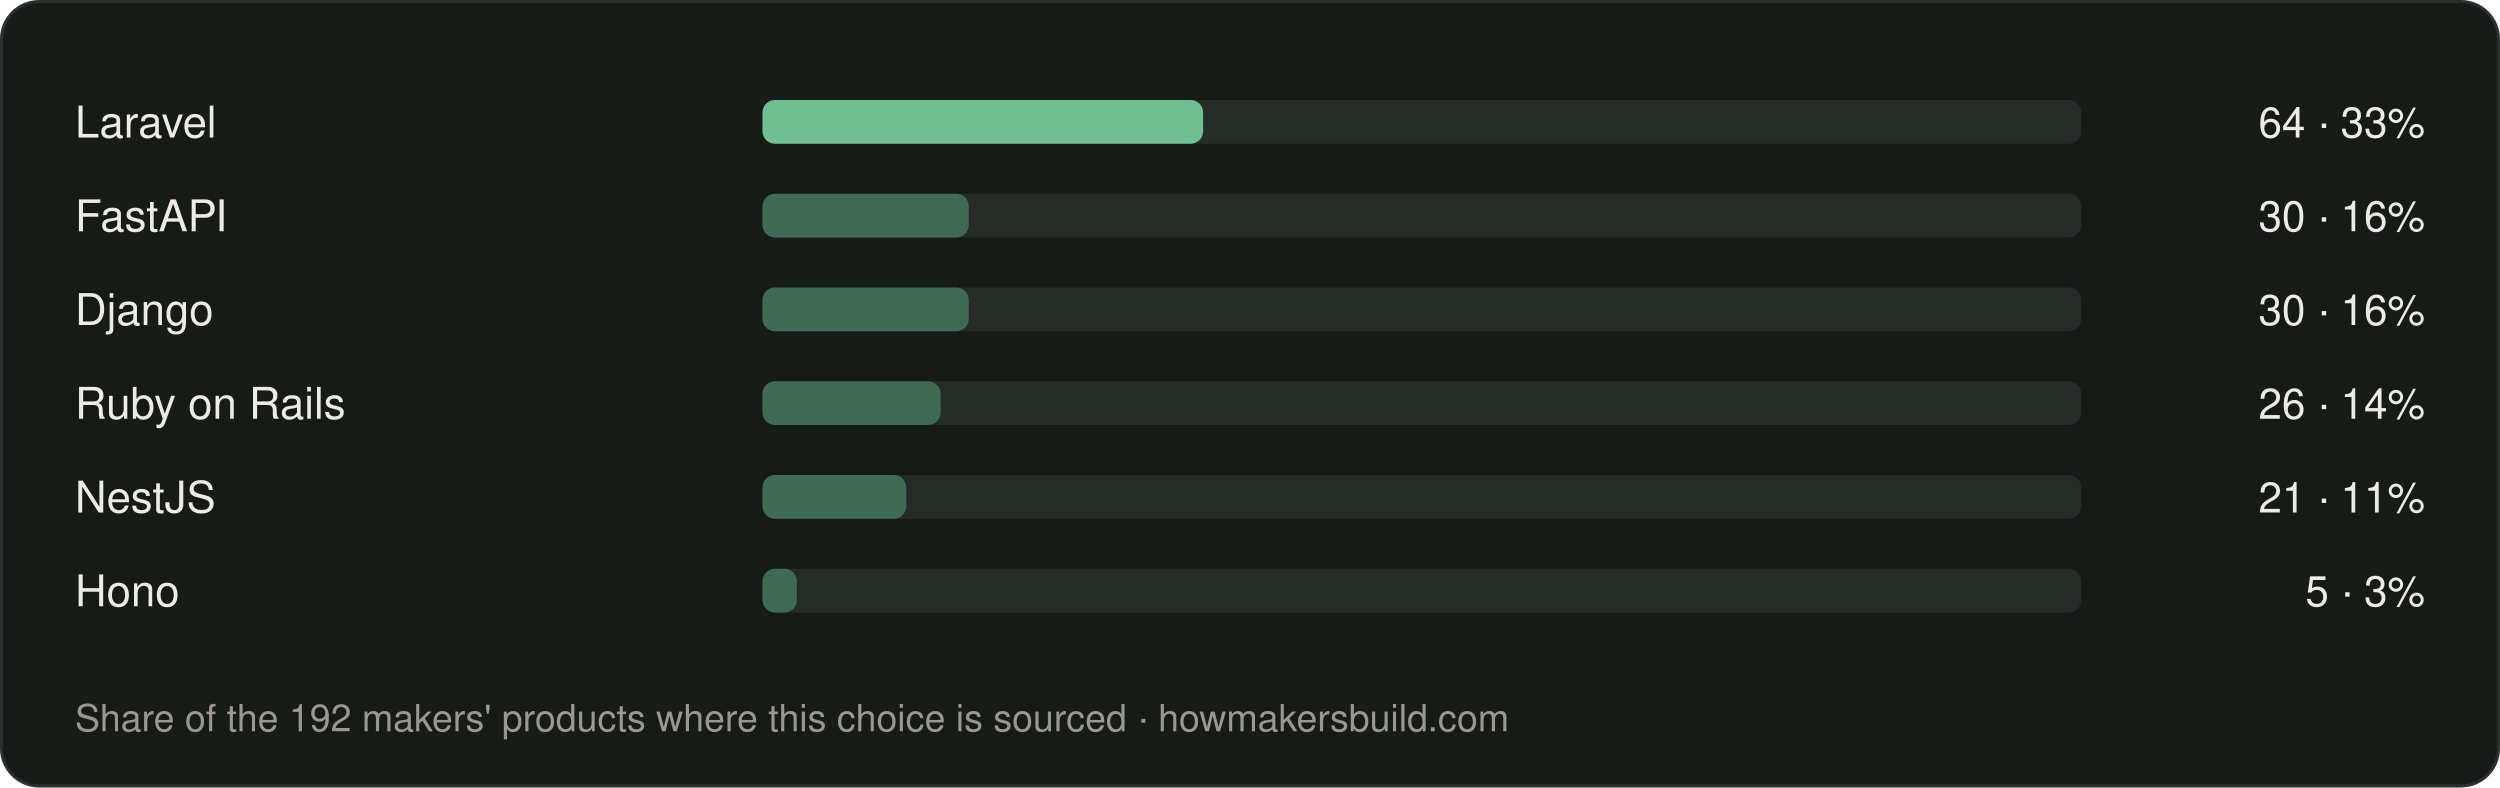
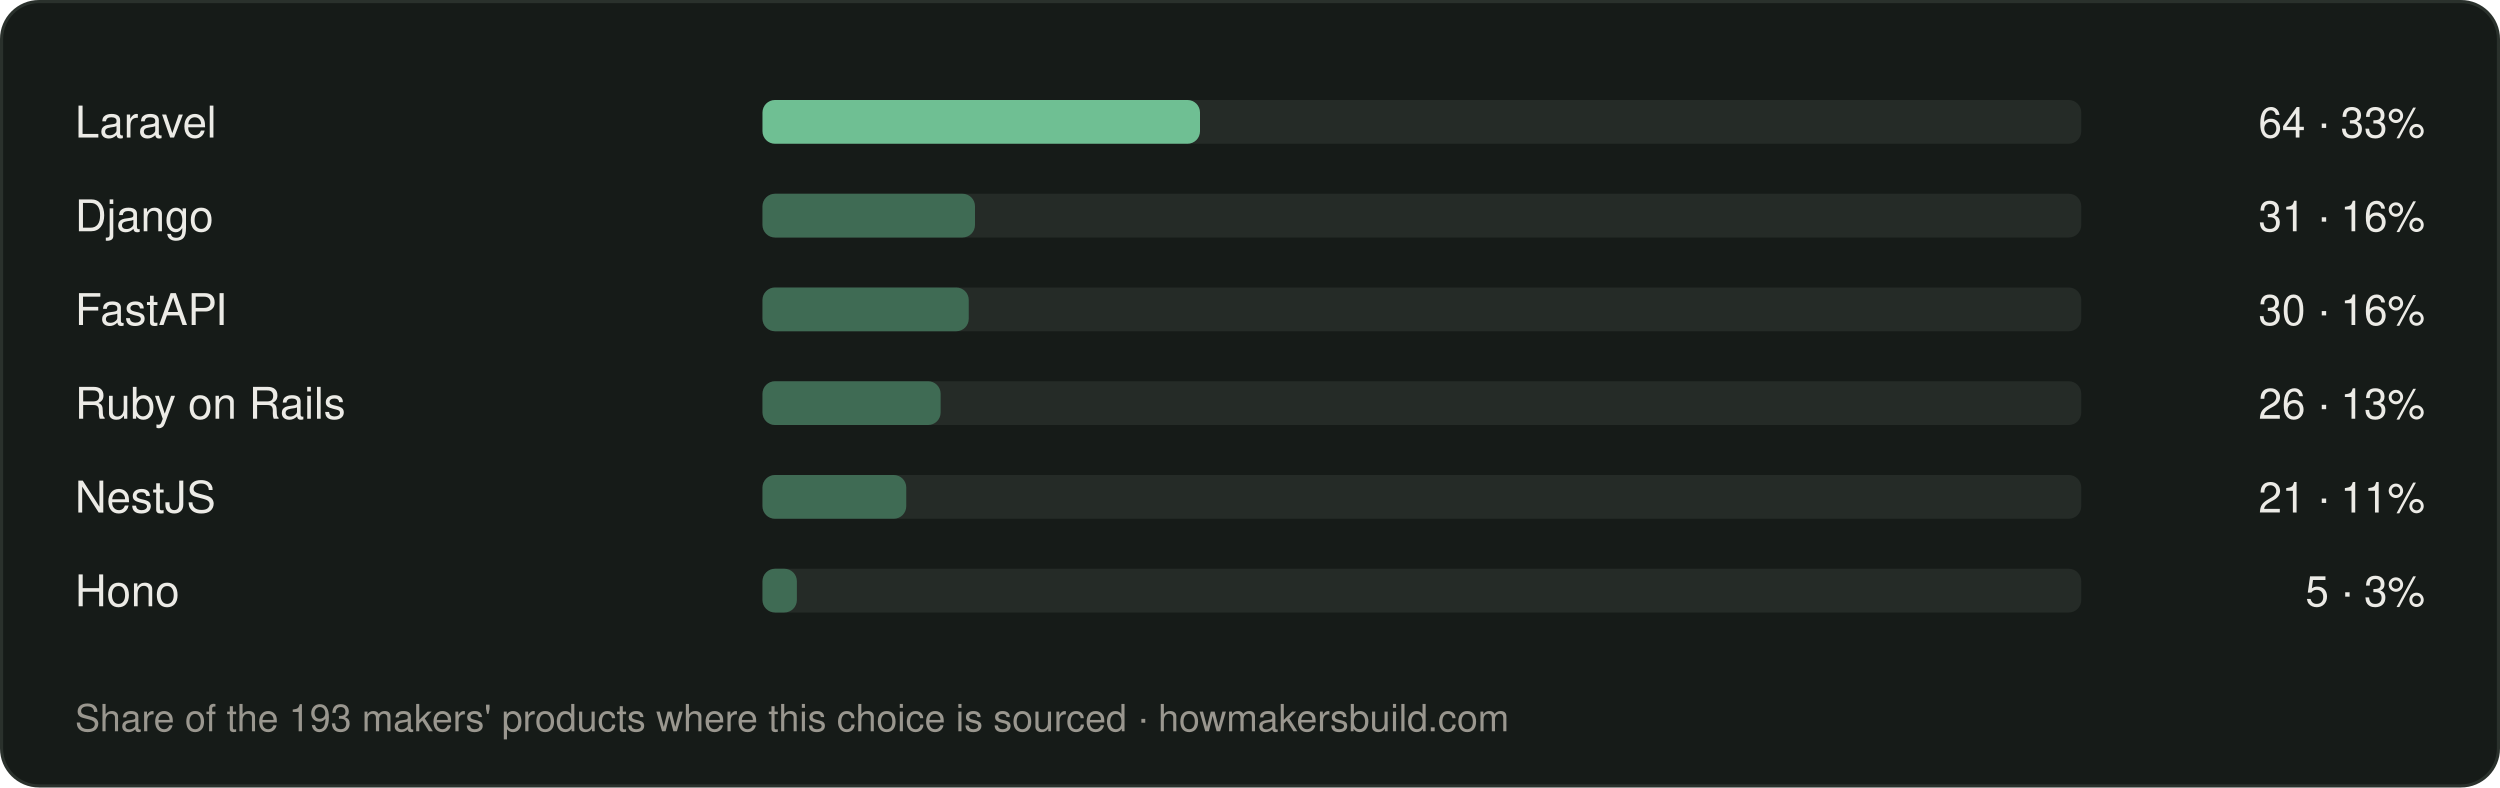
<svg xmlns="http://www.w3.org/2000/svg" width="800" height="252" viewBox="0 0 800 252" font-family="-apple-system, BlinkMacSystemFont, 'Segoe UI', Helvetica, Arial, sans-serif">
  <rect x="0.5" y="0.5" width="799" height="251" rx="12" fill="#161b18" stroke="#2a312c" />
  <text x="24" y="44" font-size="14" fill="#ecebe6">Laravel</text>
  <rect x="244" y="32" width="422" height="14" rx="4" fill="#252b27" />
-   <rect x="244" y="32" width="141" height="14" rx="4" fill="#6fbf93" />
+   <rect x="244" y="32" width="140" height="14" rx="4" fill="#6fbf93" />
  <text x="776" y="44" font-size="13.5" text-anchor="end" fill="#ecebe6">64 · 33%</text>
-   <text x="24" y="74" font-size="14" fill="#ecebe6">FastAPI</text>
+   <text x="24" y="74" font-size="14" fill="#ecebe6">Django</text>
  <rect x="244" y="62" width="422" height="14" rx="4" fill="#252b27" />
-   <rect x="244" y="62" width="66" height="14" rx="4" fill="#3f6b54" />
-   <text x="776" y="74" font-size="13.5" text-anchor="end" fill="#ecebe6">30 · 16%</text>
-   <text x="24" y="104" font-size="14" fill="#ecebe6">Django</text>
+   <rect x="244" y="62" width="68" height="14" rx="4" fill="#3f6b54" />
+   <text x="776" y="74" font-size="13.5" text-anchor="end" fill="#ecebe6">31 · 16%</text>
+   <text x="24" y="104" font-size="14" fill="#ecebe6">FastAPI</text>
  <rect x="244" y="92" width="422" height="14" rx="4" fill="#252b27" />
  <rect x="244" y="92" width="66" height="14" rx="4" fill="#3f6b54" />
  <text x="776" y="104" font-size="13.5" text-anchor="end" fill="#ecebe6">30 · 16%</text>
  <text x="24" y="134" font-size="14" fill="#ecebe6">Ruby on Rails</text>
  <rect x="244" y="122" width="422" height="14" rx="4" fill="#252b27" />
  <rect x="244" y="122" width="57" height="14" rx="4" fill="#3f6b54" />
-   <text x="776" y="134" font-size="13.5" text-anchor="end" fill="#ecebe6">26 · 14%</text>
+   <text x="776" y="134" font-size="13.5" text-anchor="end" fill="#ecebe6">26 · 13%</text>
  <text x="24" y="164" font-size="14" fill="#ecebe6">NestJS</text>
  <rect x="244" y="152" width="422" height="14" rx="4" fill="#252b27" />
  <rect x="244" y="152" width="46" height="14" rx="4" fill="#3f6b54" />
  <text x="776" y="164" font-size="13.5" text-anchor="end" fill="#ecebe6">21 · 11%</text>
  <text x="24" y="194" font-size="14" fill="#ecebe6">Hono</text>
  <rect x="244" y="182" width="422" height="14" rx="4" fill="#252b27" />
  <rect x="244" y="182" width="11" height="14" rx="4" fill="#3f6b54" />
  <text x="776" y="194" font-size="13.5" text-anchor="end" fill="#ecebe6">5 · 3%</text>
-   <text x="24" y="234" font-size="12" fill="#9a978f">Share of the 192 makers' products where this choice is sourced · howmakersbuild.com</text>
+   <text x="24" y="234" font-size="12" fill="#9a978f">Share of the 193 makers' products where this choice is sourced · howmakersbuild.com</text>
</svg>
